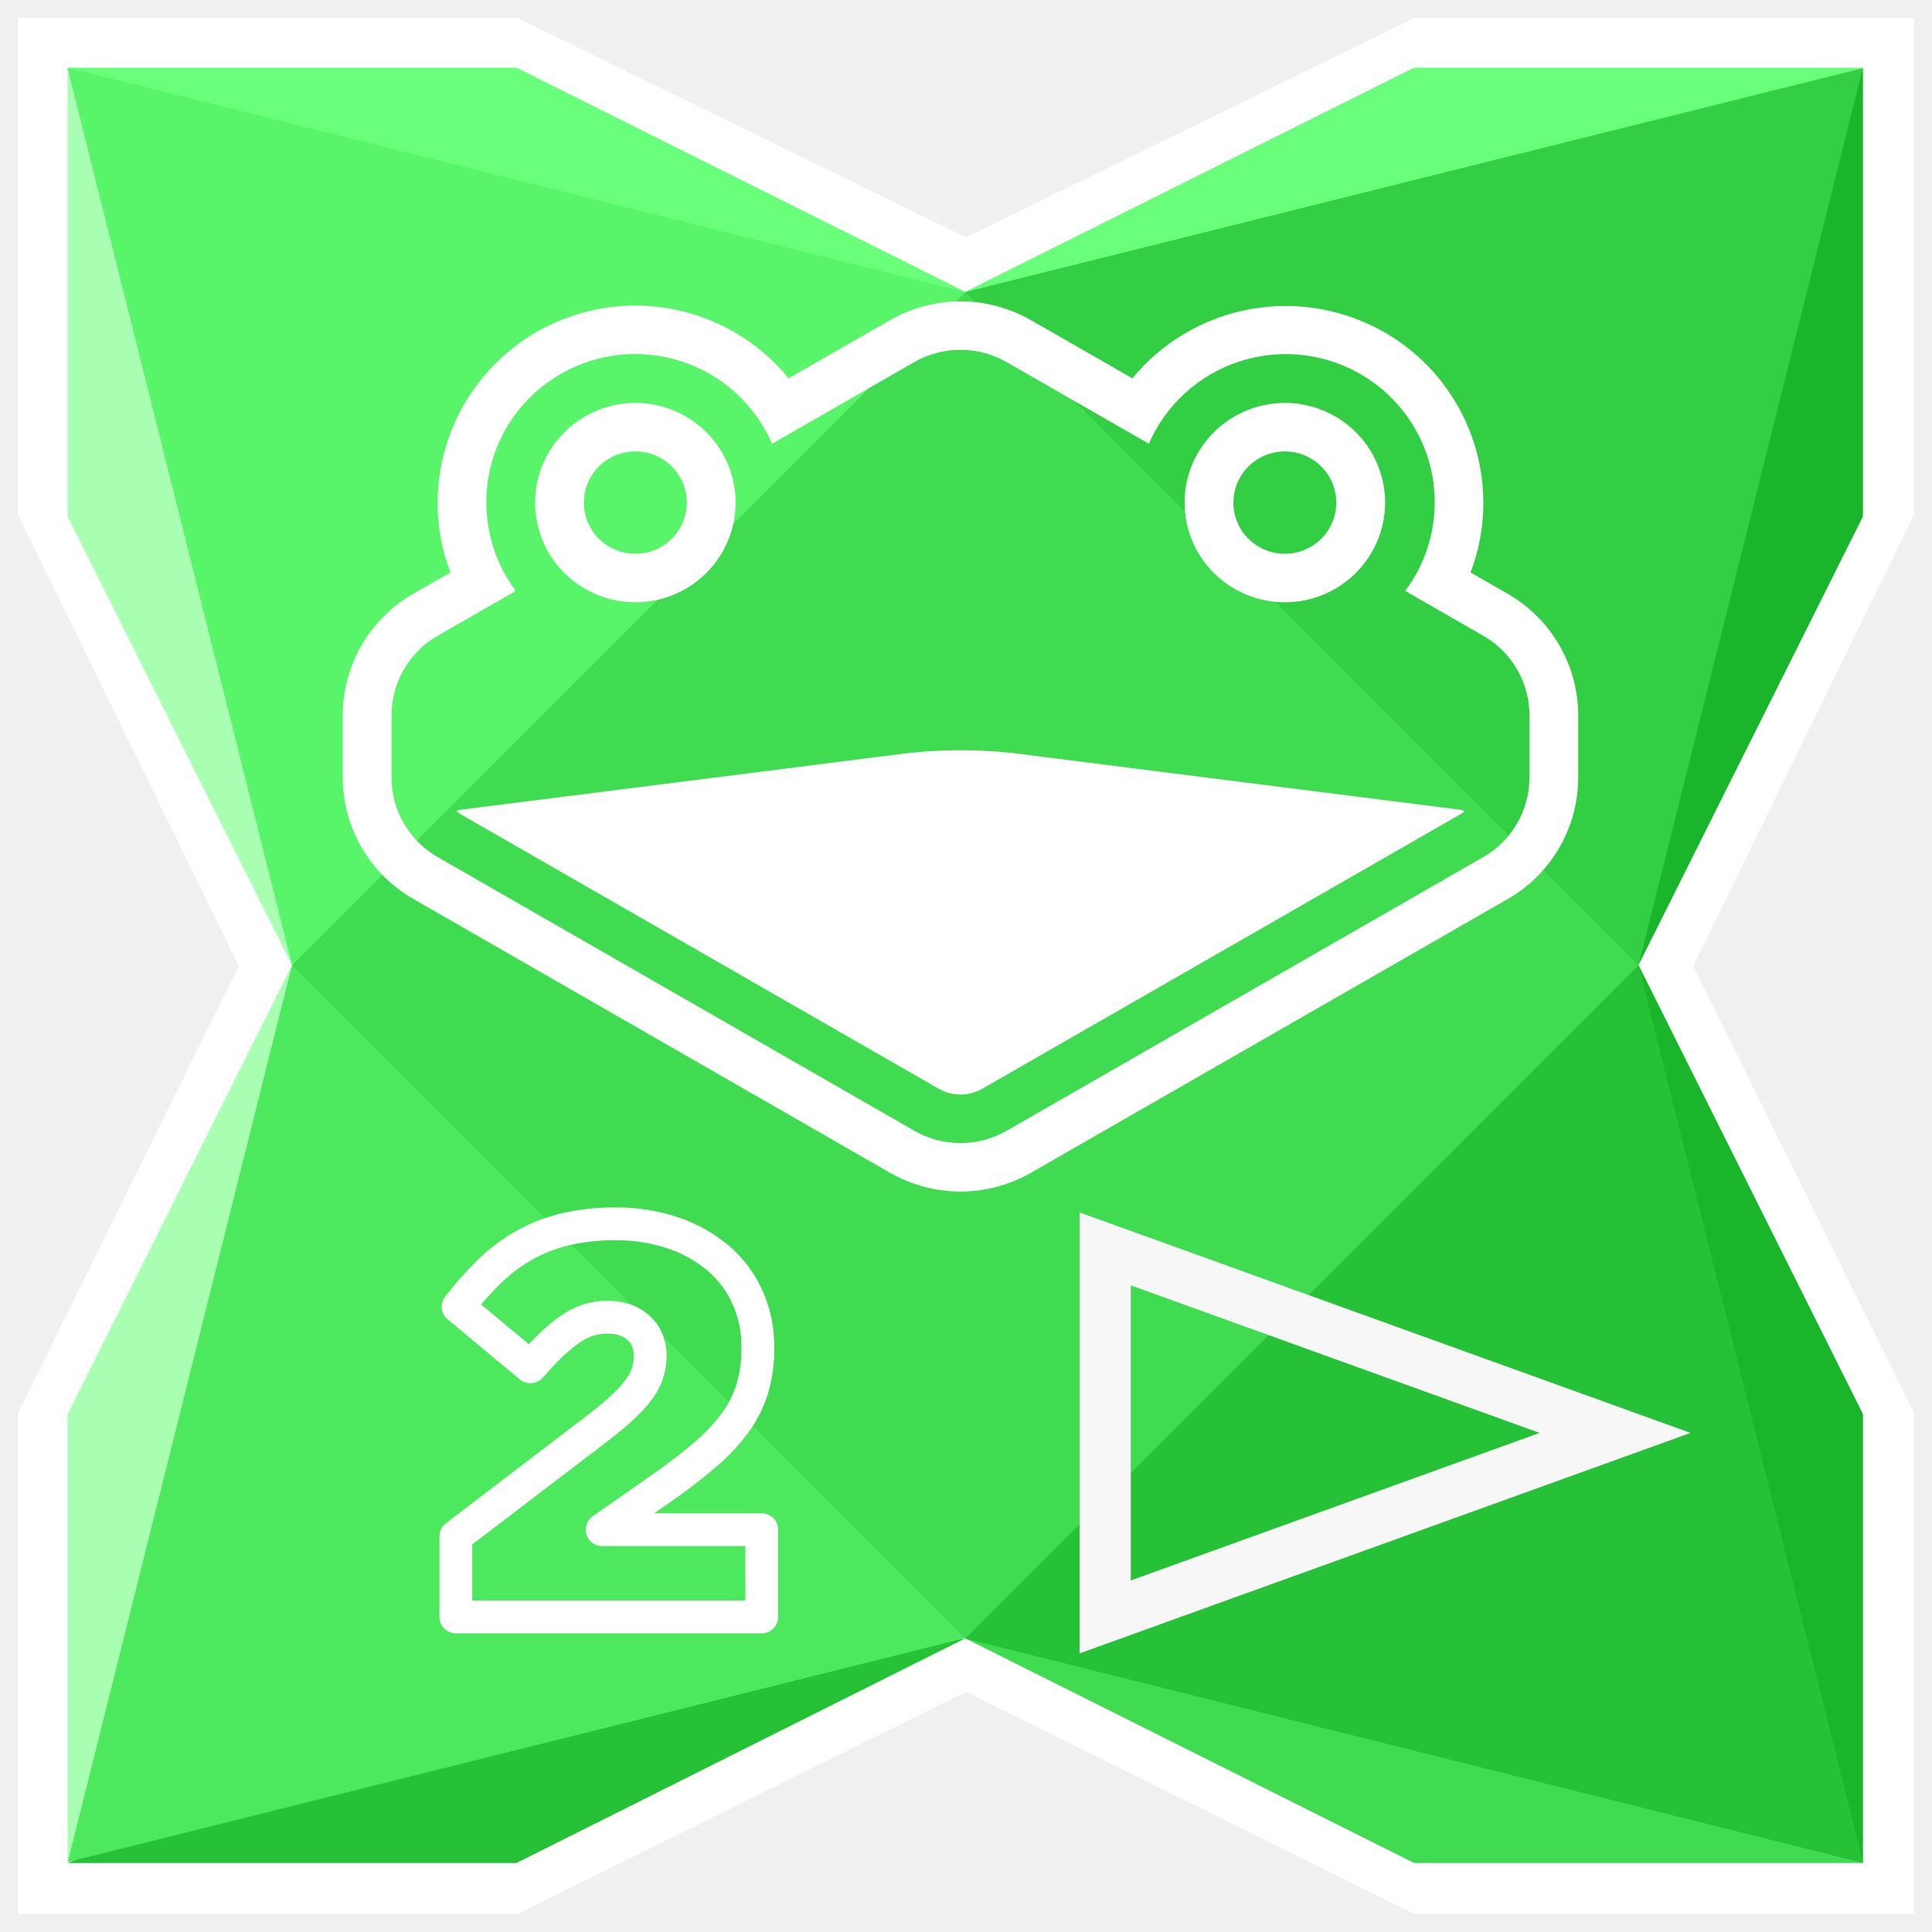
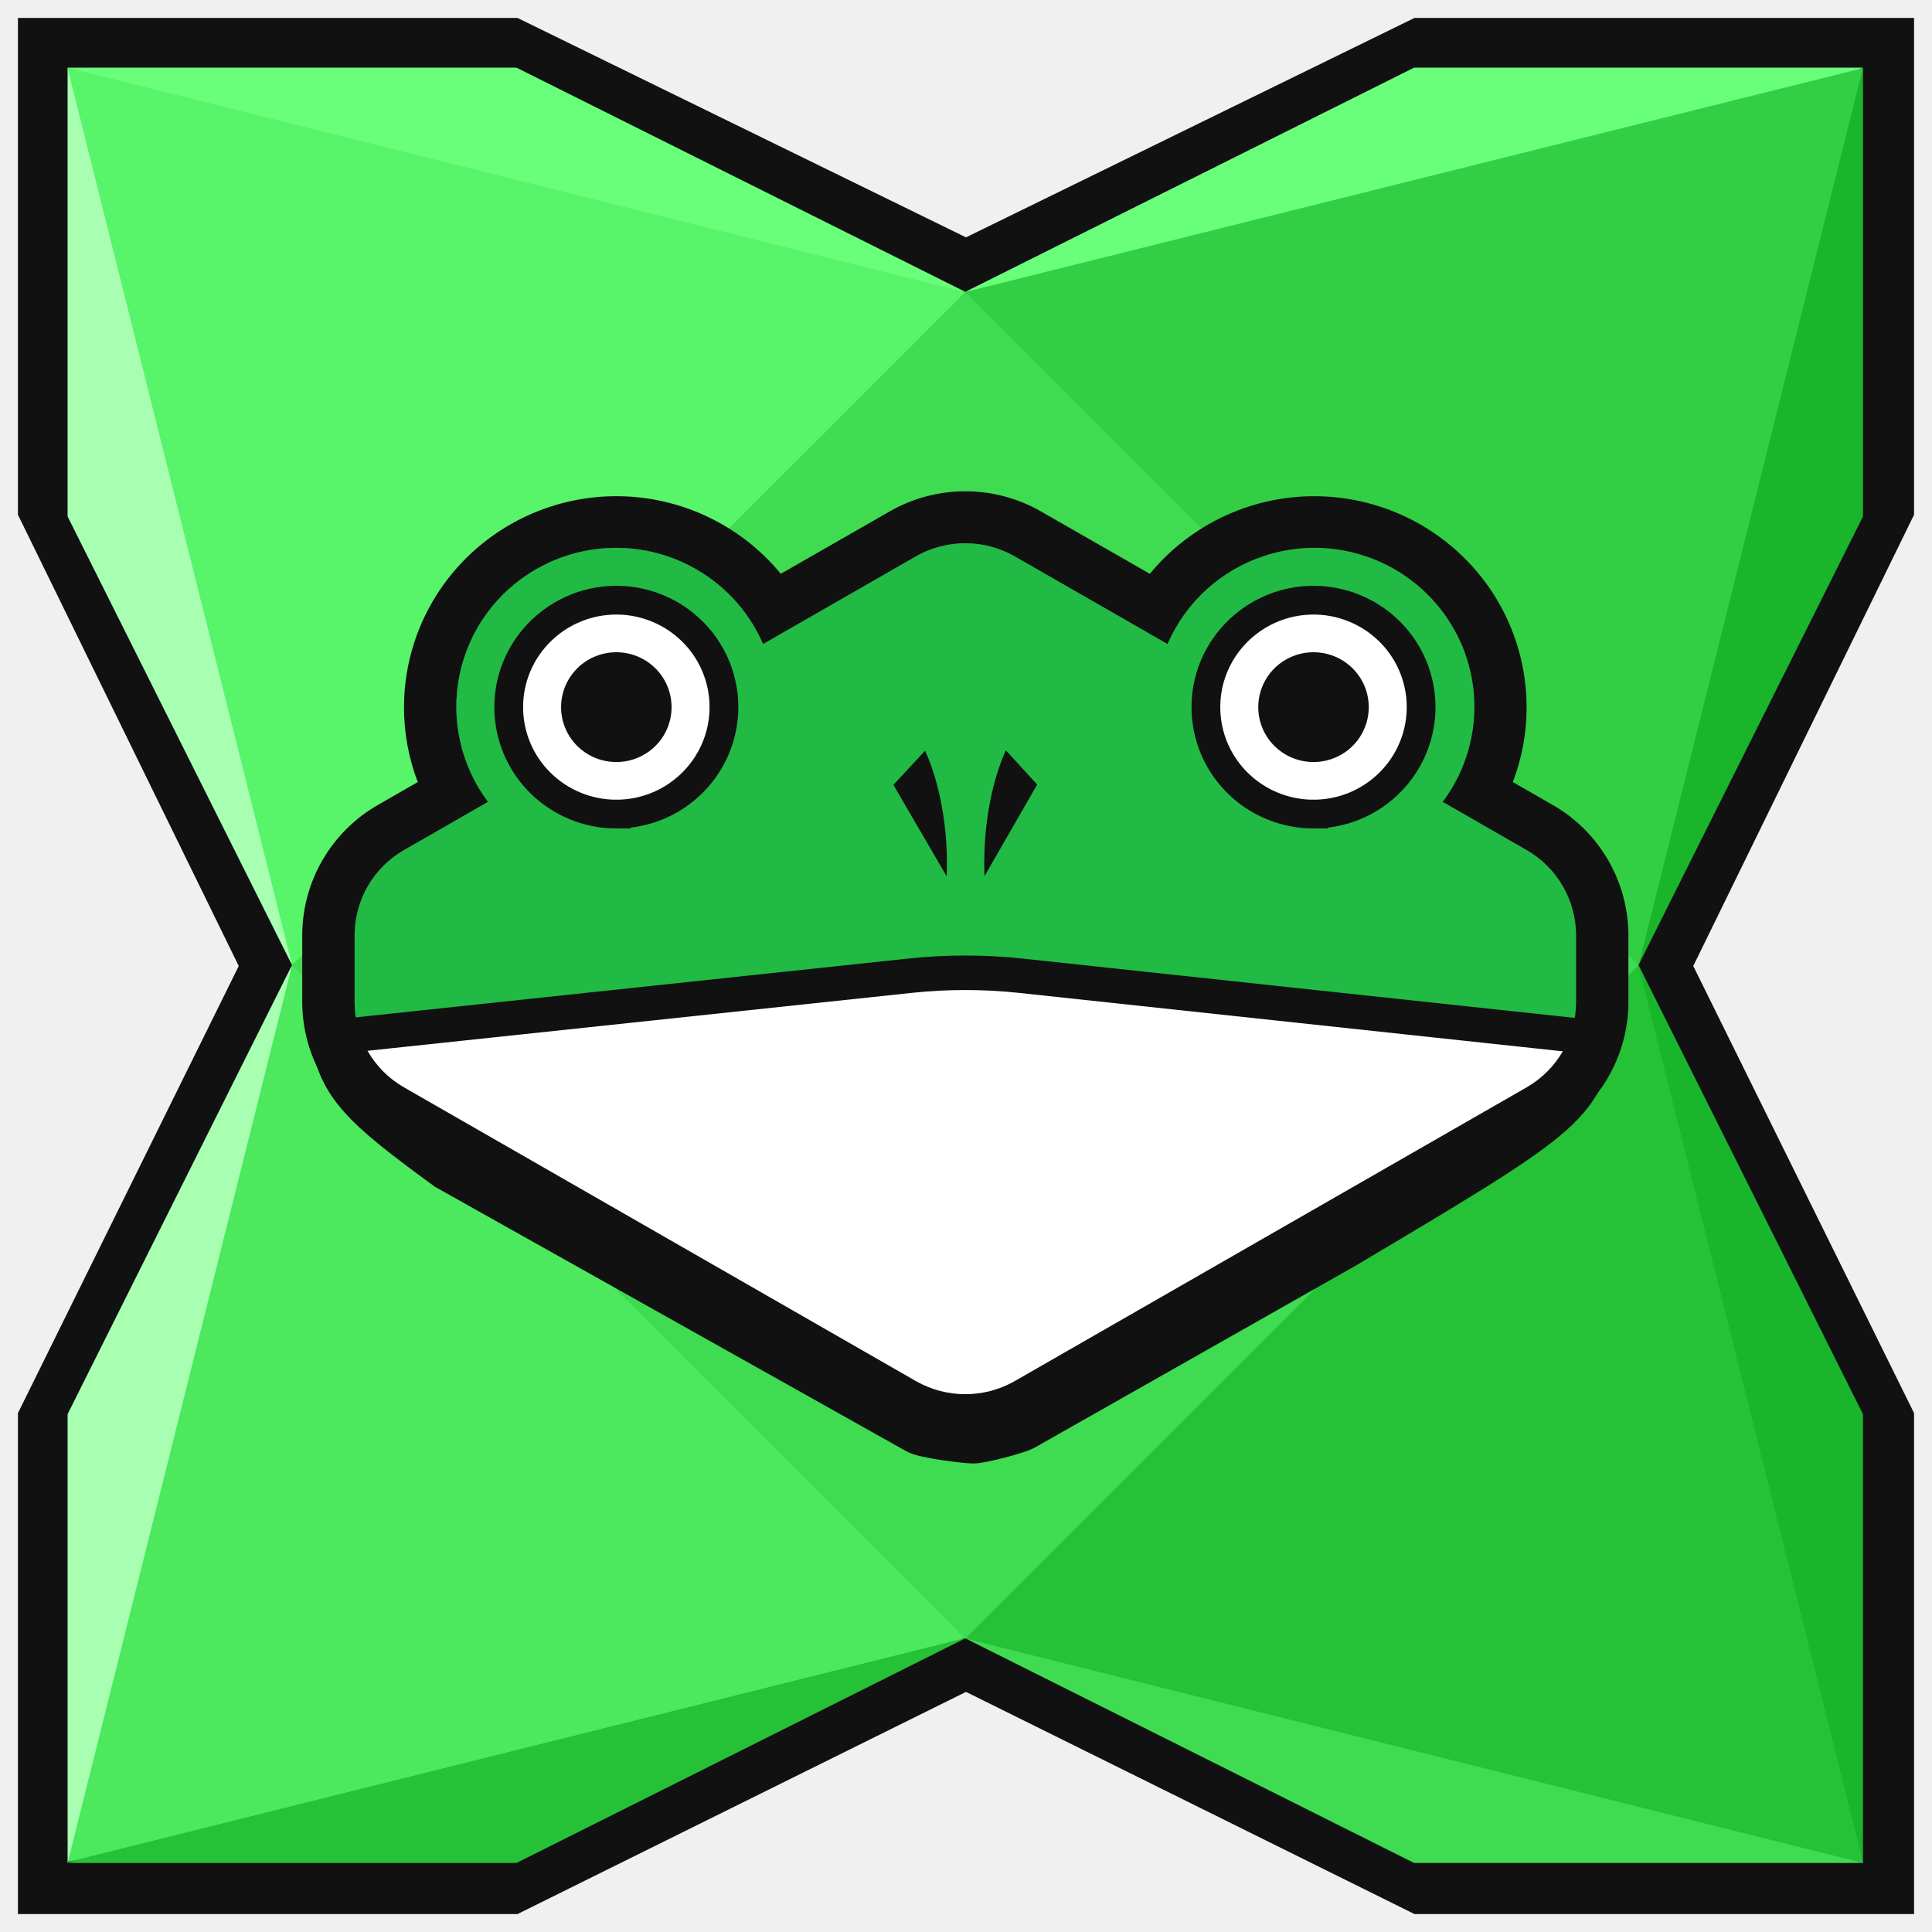
- <svg xmlns="http://www.w3.org/2000/svg" width="255.92" height="255.92" viewBox="0 0 1400 1400">
-   <defs>
-     <style>.cls-1 { fill: #fff; } .cls-1, .cls-10, .cls-11, .cls-2, .cls-3, .cls-4, .cls-5, .cls-6, .cls-7, .cls-8, .cls-9 { fill-rule: evenodd; } .cls-2 { fill: #69ff7a; } .cls-3 { fill: #a8ffb2; } .cls-4 { fill: #19b52b; } .cls-5 { fill: #3fdb51; } .cls-6 { fill: #25c137; } .cls-7 { fill: #32ce44; } .cls-8 { fill: #4ce85e; } .cls-9 { fill: #58f46a; } .cls-10, .cls-11 { fill: none; } .cls-10 { stroke: #fff; stroke-linejoin: round; stroke-width: 23.792px; } .cls-11 { stroke: #f7f7f7; stroke-width: 37.129px; }</style>
-   </defs>
-   <path id="Relleno_de_color_3" d="M13 1387v-363l160-324L13 373V13h362l325 159 325-159h362v360l-160 327 160 324v363h-362l-325-161-325 161" class="cls-1" />
-   <path id="Relleno_de_color_1" d="M699.48 211.63l-364.43-33.3L49 49h325.23l325.25 162.47v.16zm0 0l386.23-44.74L1350 49h-325.27L699.48 211.48v.16z" class="cls-2" />
-   <path id="Relleno_de_color_2" d="M211.6 699.5l-48 381.88L49 1349.98v-325.22l162.6-325.44zm0 0l-36.56-349.72L48.98 49v325.25l162.6 325.07v.18z" class="cls-3" />
-   <path id="Relleno_de_color_4" d="M1187.36 699.5l46.93-353.54L1349.97 49v325.25l-162.62 325.07v.18zm0 0l31.72 359 130.9 291.5v-325.24l-162.62-325.44v.18z" class="cls-4" />
-   <path id="Relleno_de_color_8" d="M699.48 1187.38l325.25 38.72L1350 1350h-325.27l-325.25-162.8v.18z" class="cls-5" />
-   <path id="Relleno_de_color_5" d="M699.48 1187.38l-325.25 34.96L49 1350h325.23l325.25-162.8v.18zm650.53 162.6L699.5 1187.4V699.23l487.88.27L1350 1349.33v.66z" class="cls-6" />
-   <path id="Forma_1" d="M1350 49L1187.37 699.5l-487.88-.25V211.6L1350 49.34z" class="cls-7" />
-   <path id="Relleno_de_color_6" d="M49 1350l162.6-650.5 487.88-.27V1187l-650.5 162.33v.66z" class="cls-8" />
-   <path id="Relleno_de_color_7" d="M49 49l650.5 162.63v487.6H211.6L49 49.33v-.32z" class="cls-9" />
-   <path id="Relleno_de_color_3-2" d="M699.48 211.63L211.6 699.5l487.88 487.88 487.88-487.9-487.88-488v.15z" class="cls-5" />
-   <path id="Forma_1-2" d="M1065.6 414.82a140.43 140.43 0 0 0 9.3-50.62A142.58 142.58 0 0 0 979.68 230a143.83 143.83 0 0 0-159.1 44.14L747.05 232a102.6 102.6 0 0 0-102.1 0l-73.52 42.14A143.3 143.3 0 0 0 317.1 364.2a140.55 140.55 0 0 0 9.3 50.62l-26.97 15.48a101.67 101.67 0 0 0-51.05 87.85v45.35a101.67 101.67 0 0 0 51.05 87.85l345.53 198.5a102.74 102.74 0 0 0 102.1 0l345.52-198.38a101.63 101.63 0 0 0 51.04-87.85v-45.4a101.66 101.66 0 0 0-51.04-87.92l-26.98-15.48zm-47.35 13.38l56.66 32.55a66.47 66.47 0 0 1 33.4 57.47v45.35a66.47 66.47 0 0 1-33.4 57.47L729.4 819.44a67.27 67.27 0 0 1-66.75 0L317.1 621.03a66.45 66.45 0 0 1-33.38-57.47V518.2a66.44 66.44 0 0 1 33.38-57.46l56.66-32.54a107.13 107.13 0 0 1 32.56-157.18 108.1 108.1 0 0 1 153.18 50.54l103.13-59.2a67.27 67.27 0 0 1 66.75 0l103.13 59.2a107.76 107.76 0 0 1 65.18-59.47 108.25 108.25 0 0 1 121.57 39.06 106.9 106.9 0 0 1-1 127.03zm42.92 159.75a4.73 4.73 0 0 0-2.54-1.13L733 545.58a352.66 352.66 0 0 0-74 0l-325.6 41.24a4.7 4.7 0 0 0-2.52 1.13 29.46 29.46 0 0 0 3.93 2.65L680.3 789a31.73 31.73 0 0 0 31.4 0l345.54-198.38a32.08 32.08 0 0 0 3.93-2.67zM460.4 436.43a72.64 72.64 0 0 0 67.12-44.6 71.94 71.94 0 0 0-15.74-78.7 72.87 72.87 0 0 0-111.76 10.94 71.93 71.93 0 0 0 9.03 91.2 72.85 72.85 0 0 0 51.36 21.16zm-37.3-72.23a37.1 37.1 0 0 1 23.04-34.27 37.45 37.45 0 0 1 40.65 8.04 36.98 36.98 0 0 1-5.66 57.07 37.46 37.46 0 0 1-47.1-4.6 37 37 0 0 1-10.93-26.24zm507.95 72.23a72.65 72.65 0 0 0 67.12-44.6 71.93 71.93 0 0 0-15.75-78.7 72.87 72.87 0 0 0-111.76 10.94 71.92 71.92 0 0 0 9.03 91.2 72.85 72.85 0 0 0 51.35 21.16zm-37.3-72.23a37.1 37.1 0 0 1 23.04-34.27 37.45 37.45 0 0 1 40.63 8.04 36.98 36.98 0 0 1-5.65 57.07 37.46 37.46 0 0 1-47.1-4.6 37 37 0 0 1-10.93-26.24z" class="cls-1" />
-   <path id="_2" d="M330.33 1171.68H552v-63.2H436.36l48.02-33.6q15.6-11.2 27.6-21.62a134.75 134.75 0 0 0 20.4-21.8 84.34 84.34 0 0 0 12.6-24.6 98.83 98.83 0 0 0 4.2-30v-.8a86 86 0 0 0-7.6-36.2 80.94 80.94 0 0 0-21.2-28.2 100.54 100.54 0 0 0-32.6-18.2 126.75 126.75 0 0 0-41.82-6.6 153.36 153.36 0 0 0-36.6 4 116.3 116.3 0 0 0-29.62 11.6 124.2 124.2 0 0 0-25 18.8 241.68 241.68 0 0 0-22.8 25.6l52.4 43.6q16.4-18.8 29-27.4t26.62-8.6q14 0 22.6 7.6t8.6 20.8a39.9 39.9 0 0 1-8.2 24q-8.2 11.2-27.8 26.4l-104.83 80.02v58.4z" class="cls-10" />
-   <path id="Polígono_2" d="M1170.36 1038.34l-369.5 133.34V905z" class="cls-11" />
+ <svg xmlns="http://www.w3.org/2000/svg" height="512" id="Haxe" viewBox="0 0 512 512" width="512">
+   <path fill="#111" id="Background" fill-rule="evenodd" d="M4.754,507.246V374.491L63.269,256,4.754,136.411V4.754H137.143L256,62.9,374.857,4.754H507.246V136.411L448.731,256l58.515,118.491V507.246H374.857L256,448.366l-118.857,58.88" class="cls-1" />
+   <path fill="#69ff7a" id="Flaps" fill-rule="evenodd" d="M255.81,77.4L122.533,65.217,17.915,17.923H136.86L255.81,77.338V77.4Zm0,0L397.06,61.035l96.656-43.112H374.757L255.81,77.338V77.4Z" class="cls-2" />
+   <path fill="#a8ffb2" data-name="Flaps" id="Flaps-2" fill-rule="evenodd" d="M77.387,255.818L59.832,395.475,17.916,493.71V374.769L77.387,255.75v0.068Zm0,0-13.374-127.9-46.1-110V136.868L77.387,255.75v0.068Z" class="cls-3" />
+   <path fill="#19b52b" data-name="Flaps" id="Flaps-3" fill-rule="evenodd" d="M434.234,255.818L451.4,126.524l42.309-108.6V136.868L434.234,255.75v0.068Zm0,0,11.6,131.294,47.87,106.6V374.769L434.234,255.75v0.068Z" class="cls-4" />
+   <path fill="#3fdb51" data-name="Flaps" id="Flaps-4" fill-rule="evenodd" d="M255.81,434.241L374.757,448.4,493.716,493.71H374.757L255.81,434.174v0.067Z" class="cls-5" />
+   <path fill="#25c137" id="Wing" fill-rule="evenodd" d="M255.81,434.241L136.86,447.027,17.915,493.711H136.86l118.95-59.537v0.067Zm237.906,59.47L255.81,434.242V255.718l178.424,0.1,59.483,237.65v0.243Z" class="cls-6" />
+   <path fill="#32ce44" data-name="Wing" id="Wing-2" fill-rule="evenodd" d="M493.716,17.923L434.233,255.81l-178.423-.092V77.387L493.716,18.044V17.923Z" class="cls-7" />
+   <path fill="#4ce85e" data-name="Wing" id="Wing-3" fill-rule="evenodd" d="M17.915,493.711L77.387,255.818l178.423-.1V434.107l-237.9,59.361v0.243Z" class="cls-8" />
+   <path fill="#58f46a" data-name="Wing" id="Wing-4" fill-rule="evenodd" d="M17.915,17.923L255.81,77.4V255.718H77.387L17.915,18.044V17.923Z" class="cls-9" />
+   <path fill="#3fdb51" id="Center" fill-rule="evenodd" d="M255.81,77.4L77.387,255.818,255.81,434.242,434.234,255.81,255.81,77.338V77.4Z" class="cls-5" />
+   <path fill="#21ba45" data-name="Relleno de color 1" id="Relleno_de_color_1" fill-rule="evenodd" d="M382.325,212.5l22.243,12.768a26.075,26.075,0,0,1,13.1,22.55v17.793a26.075,26.075,0,0,1-13.1,22.55L268.921,366a26.426,26.426,0,0,1-26.2,0L107.07,288.165a26.068,26.068,0,0,1-13.1-22.55V247.822a26.068,26.068,0,0,1,13.1-22.55L129.313,212.5A42.023,42.023,0,0,1,142.1,150.833a42.582,42.582,0,0,1,49.854,5.445,42.117,42.117,0,0,1,10.278,14.39l40.486-23.232a26.426,26.426,0,0,1,26.2,0l40.486,23.232a42.293,42.293,0,0,1,25.586-23.333,42.5,42.5,0,0,1,47.723,15.327,41.924,41.924,0,0,1-.391,49.842h0Z" class="cls-10" />
+   <path fill="#fff" data-name="Relleno de color 4" id="Relleno_de_color_4" fill-rule="evenodd" stroke="#111" d="M163.332,215.736a28.518,28.518,0,0,0,26.346-17.495,28.211,28.211,0,0,0-6.182-30.885,28.613,28.613,0,0,0-43.874,4.3,28.207,28.207,0,0,0,3.546,35.784,28.606,28.606,0,0,0,20.164,8.3h0Zm184.761,0a28.521,28.521,0,0,0,26.347-17.495,28.216,28.216,0,0,0-6.182-30.885,28.616,28.616,0,0,0-43.876,4.3,28.207,28.207,0,0,0,3.546,35.784,28.607,28.607,0,0,0,20.165,8.3h0Z" class="cls-11" stroke-width="7.619px" />
+   <path fill="#fff" data-name="Relleno de color 2" id="Relleno_de_color_2" fill-rule="evenodd" stroke="#111" d="M423.5,275.017L270.346,258.561a138.458,138.458,0,0,0-29.055,0L86.674,275.017c2.7,13.541,8.139,18.944,31.115,35.664L242.27,380.522c1.876,1.317,13.545,2.747,15.707,2.747s12.653-2.607,14.529-3.924l84.427-47.868C414.706,297.161,419.734,293.97,423.5,275.017Z" class="cls-12" stroke-width="9.143px" />
+   <path fill="#111" id="Slippi" fill-rule="evenodd" d="M400.914,207.257a55.1,55.1,0,0,0,3.652-19.861,55.666,55.666,0,0,0-10.294-32.216,56.469,56.469,0,0,0-89.552-3.118l-28.863-16.529a40.294,40.294,0,0,0-40.077,0l-28.864,16.529a56.46,56.46,0,0,0-89.551,3.118,55.682,55.682,0,0,0-10.3,32.216,55.122,55.122,0,0,0,3.653,19.861l-10.59,6.074A39.885,39.885,0,0,0,80.095,247.8v17.793a39.885,39.885,0,0,0,20.038,34.468L235.78,377.942a40.353,40.353,0,0,0,40.077,0L411.5,300.105a39.883,39.883,0,0,0,20.039-34.467V247.822A39.887,39.887,0,0,0,411.5,213.331l-10.589-6.075h0ZM382.325,212.5l22.243,12.768a26.075,26.075,0,0,1,13.1,22.55v17.793a26.075,26.075,0,0,1-13.1,22.55L268.921,366a26.426,26.426,0,0,1-26.2,0L107.07,288.165a26.068,26.068,0,0,1-13.1-22.55V247.822a26.068,26.068,0,0,1,13.1-22.55L129.313,212.5A42.023,42.023,0,0,1,142.1,150.833a42.582,42.582,0,0,1,49.854,5.445,42.117,42.117,0,0,1,10.278,14.39l40.486-23.232a26.426,26.426,0,0,1,26.2,0l40.486,23.232a42.293,42.293,0,0,1,25.586-23.333,42.5,42.5,0,0,1,47.723,15.327,41.924,41.924,0,0,1-.391,49.842h0ZM148.689,187.4a14.553,14.553,0,0,1,9.04-13.446,14.71,14.71,0,0,1,15.958,3.155,14.506,14.506,0,0,1-2.219,22.392,14.715,14.715,0,0,1-18.49-1.81,14.509,14.509,0,0,1-4.289-10.291h0Zm184.76,0a14.551,14.551,0,0,1,9.041-13.446,14.71,14.71,0,0,1,15.958,3.155,14.506,14.506,0,0,1-2.219,22.392,14.716,14.716,0,0,1-18.491-1.81,14.513,14.513,0,0,1-4.289-10.291h0Zm-66.877,11.458,8.294,9.055L260.9,232.189C260.123,211.578,266.572,198.854,266.572,198.854Zm-21.43.11L236.768,208l14.1,24.218C251.654,211.655,245.142,198.964,245.142,198.964Z" class="cls-1" />
</svg>
